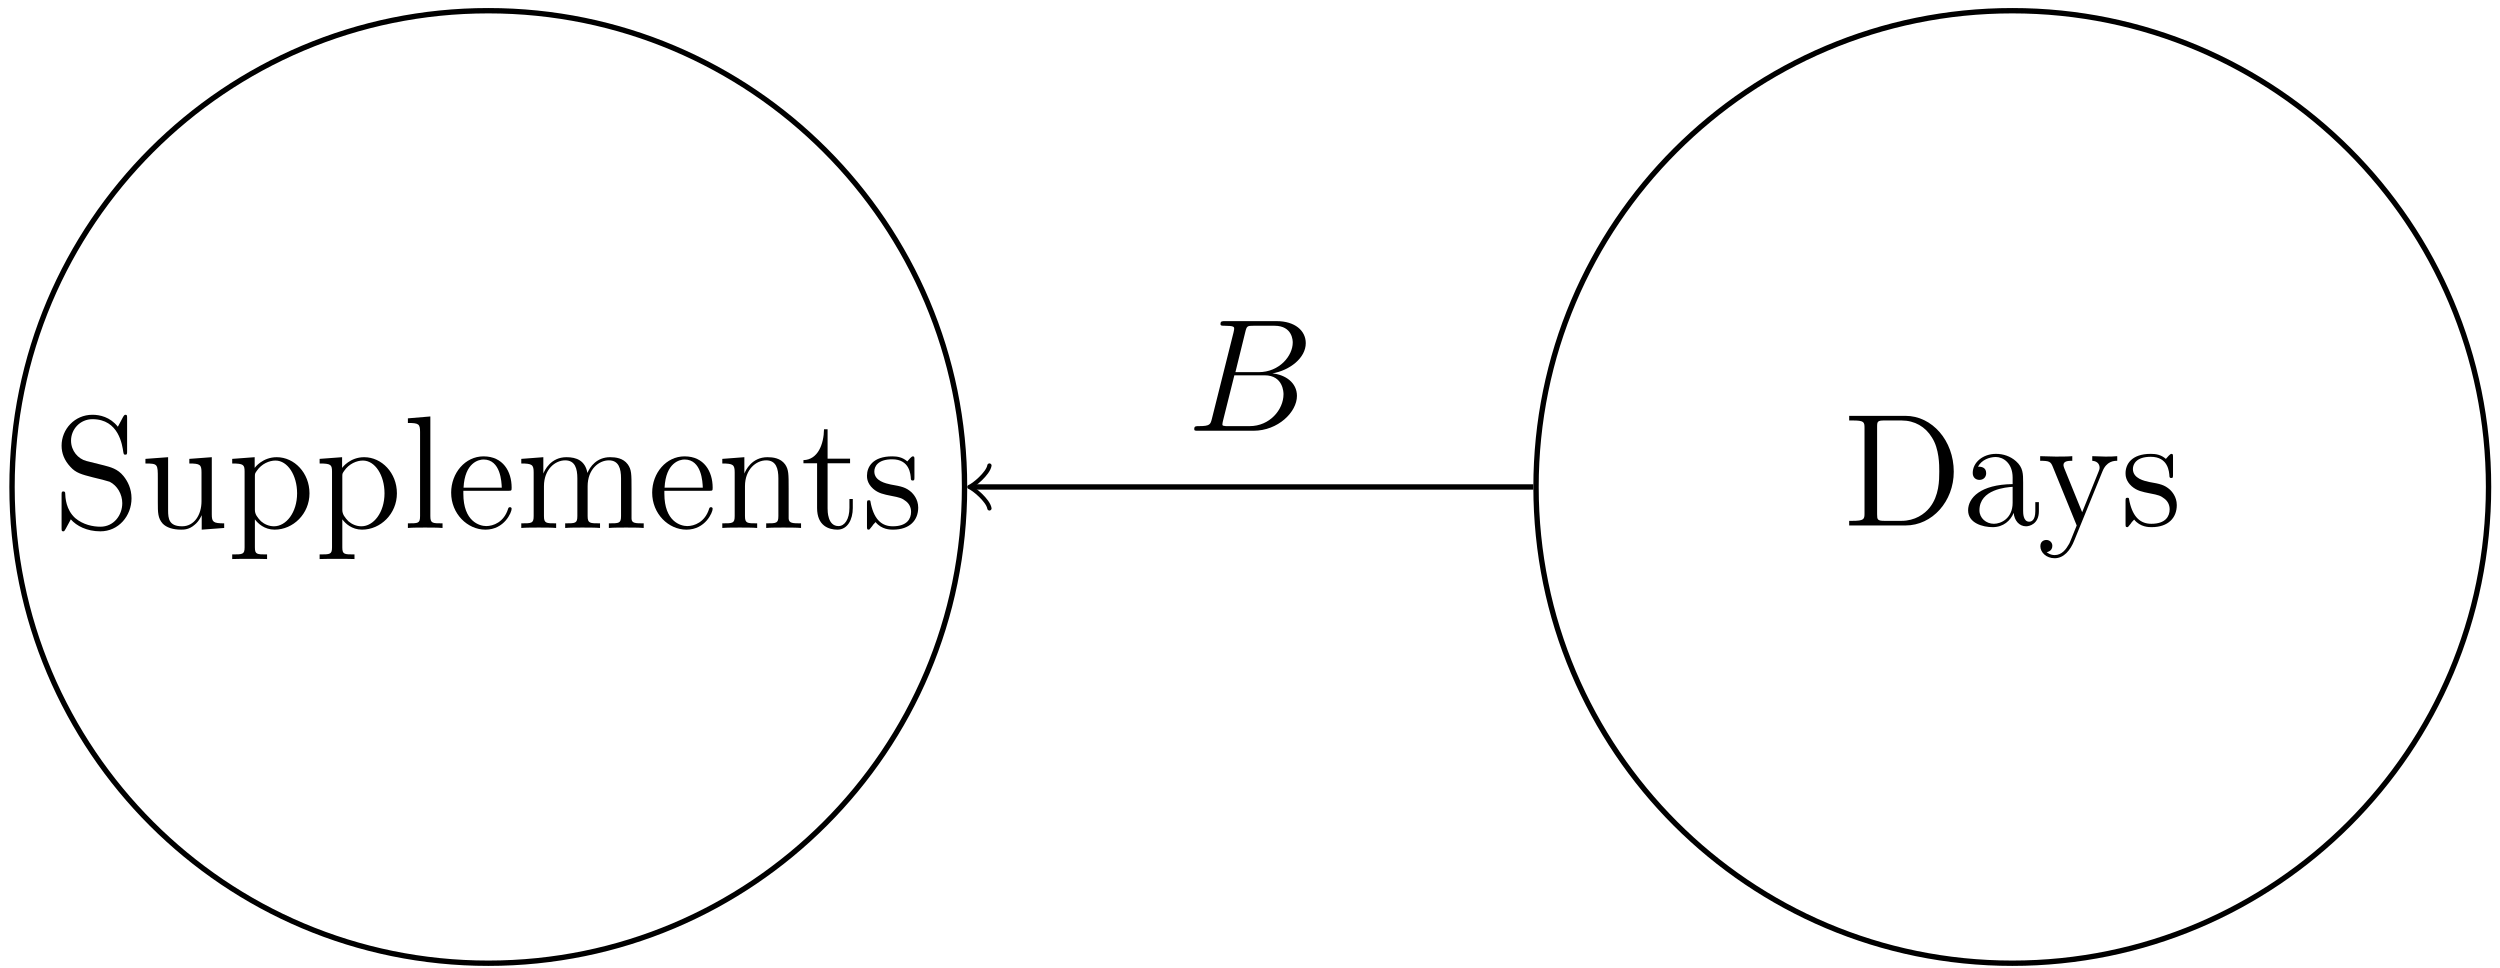
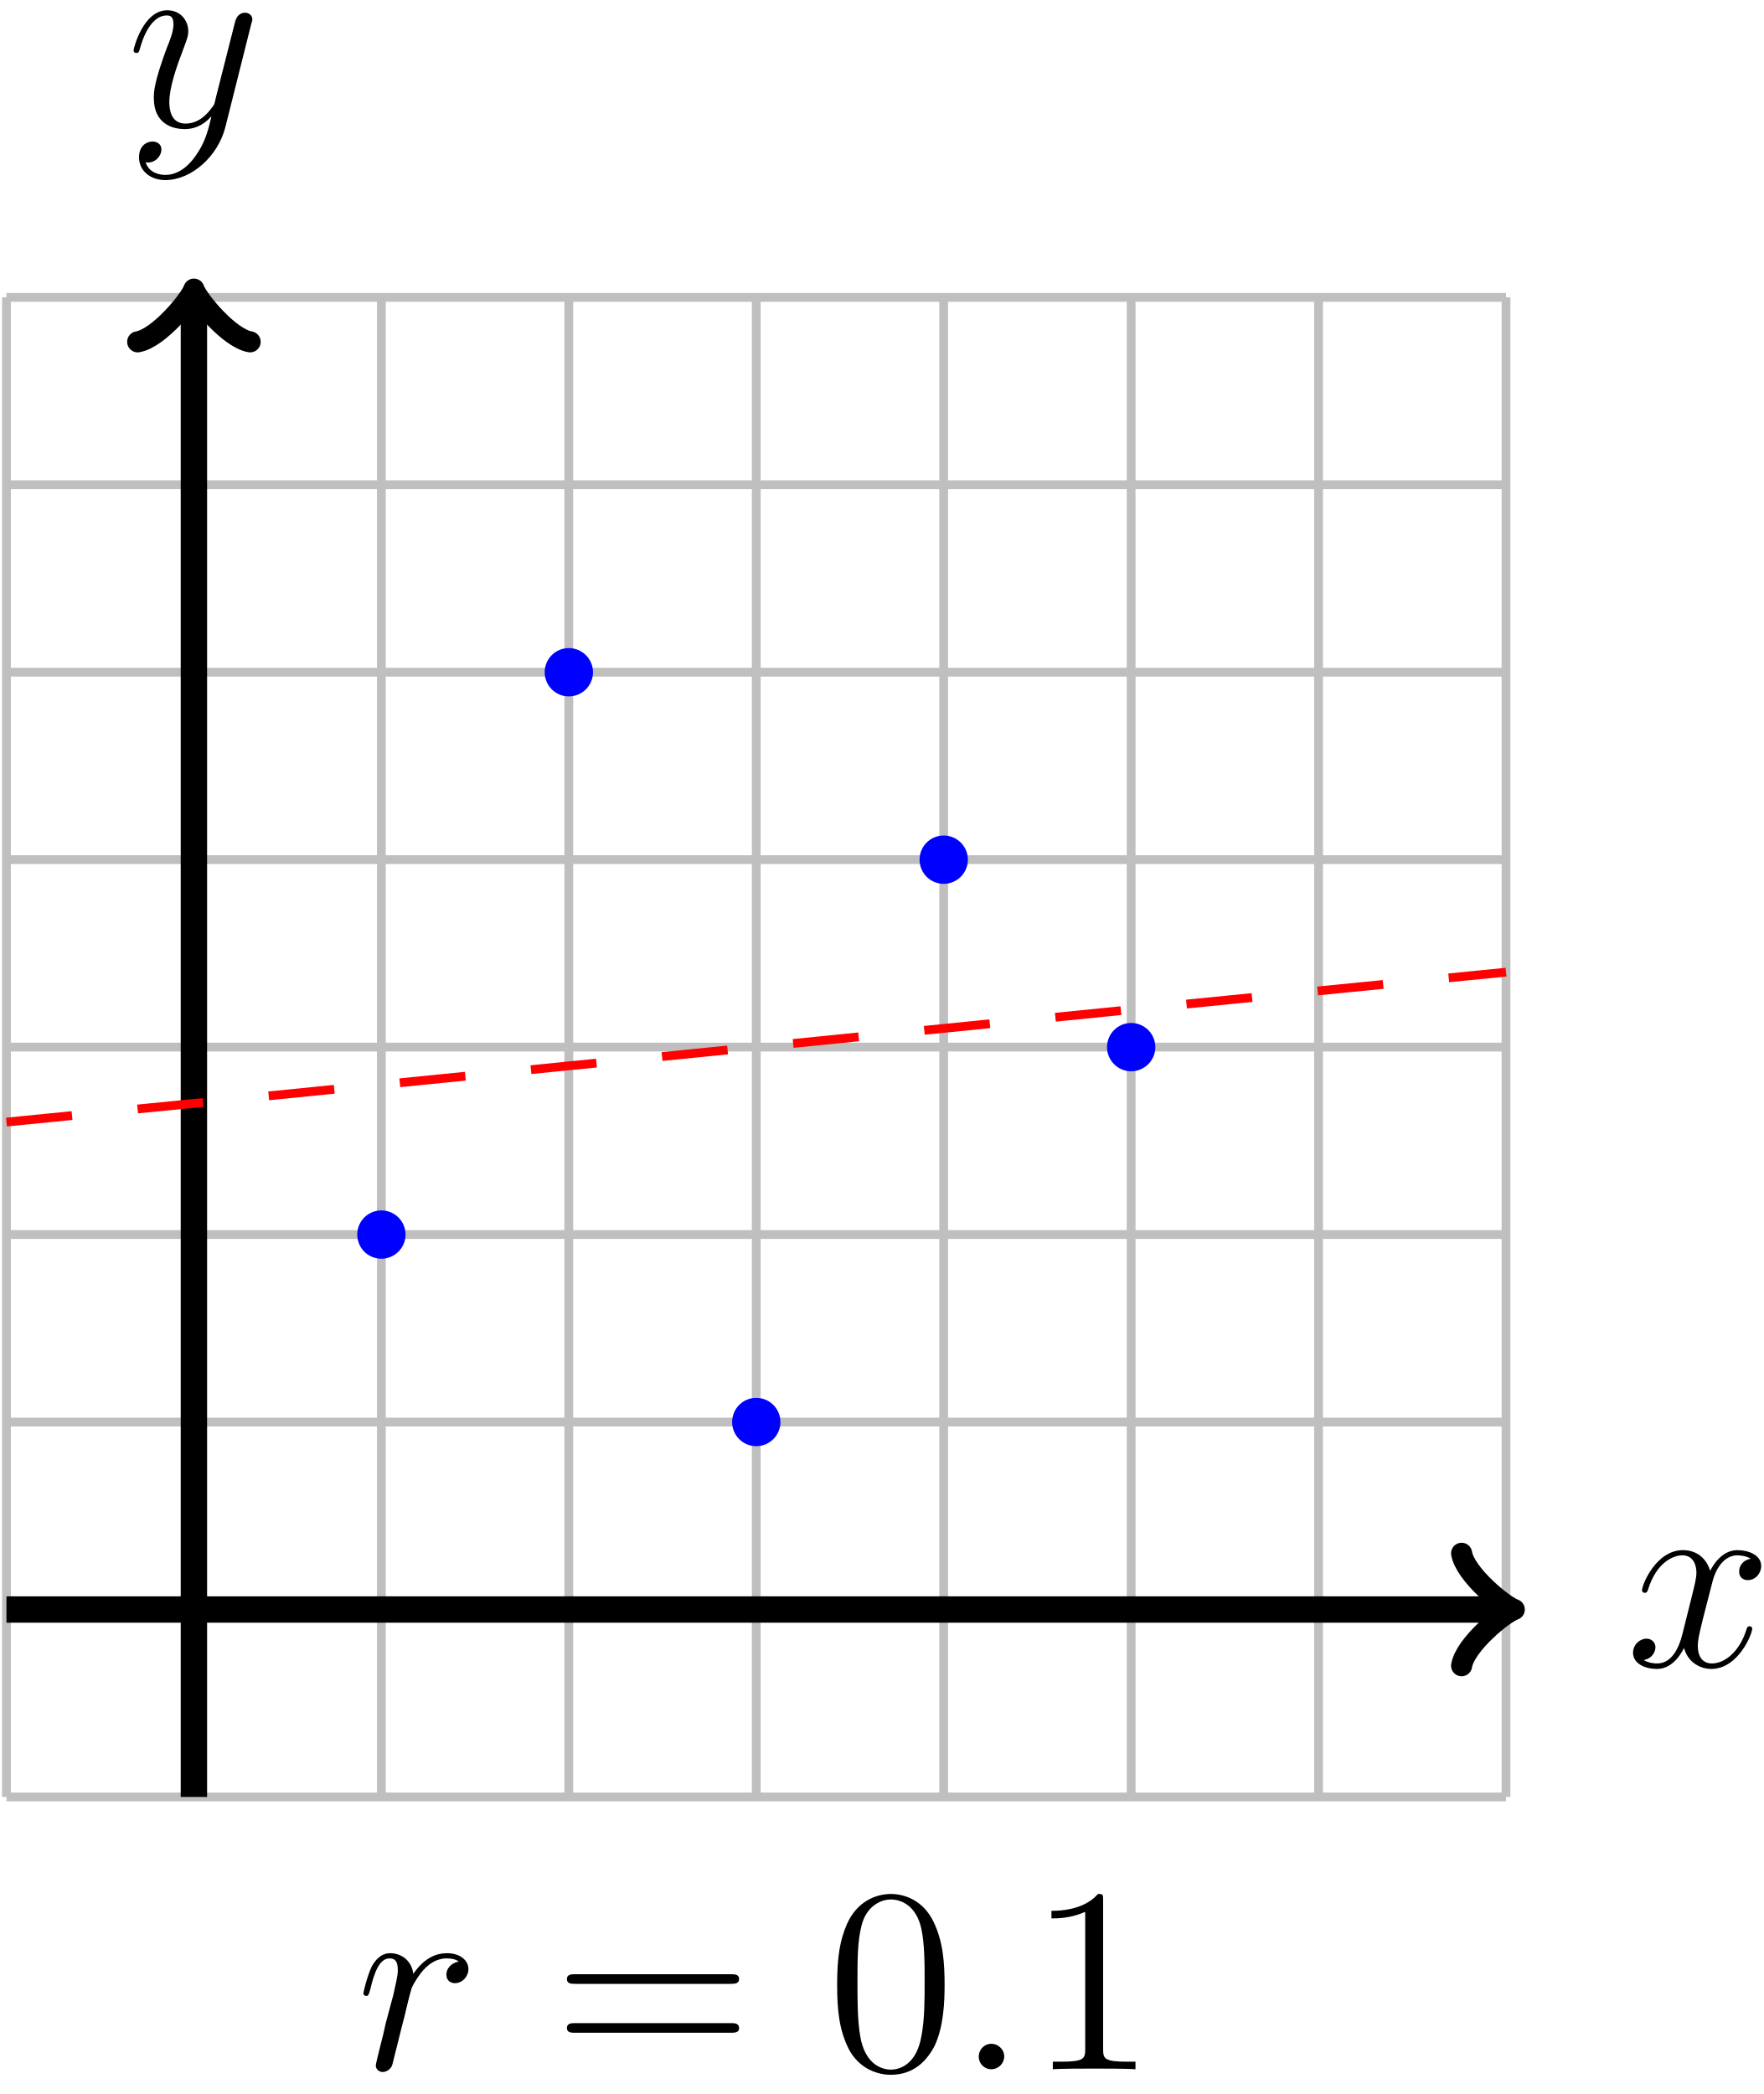
- <svg xmlns="http://www.w3.org/2000/svg" xmlns:xlink="http://www.w3.org/1999/xlink" width="186pt" height="72pt" viewBox="0 0 186 72" version="1.1">
+ <svg xmlns="http://www.w3.org/2000/svg" xmlns:xlink="http://www.w3.org/1999/xlink" width="80pt" height="95pt" viewBox="0 0 80 95" version="1.1">
  <defs>
    <g>
      <symbol overflow="visible" id="glyph0-0">
        <path style="stroke:none;" d="" />
      </symbol>
      <symbol overflow="visible" id="glyph0-1">
-         <path style="stroke:none;" d="M 5.844 -2.203 C 5.844 -2.922 5.562 -3.469 5.25 -3.859 C 4.812 -4.406 4.266 -4.531 3.797 -4.656 L 2.484 -4.984 C 1.875 -5.141 1.344 -5.734 1.344 -6.5 C 1.344 -7.344 2.016 -8.094 2.938 -8.094 C 4.906 -8.094 5.156 -6.156 5.234 -5.641 C 5.266 -5.5 5.266 -5.453 5.375 -5.453 C 5.516 -5.453 5.516 -5.516 5.516 -5.719 L 5.516 -8.141 C 5.516 -8.359 5.516 -8.422 5.391 -8.422 C 5.359 -8.422 5.312 -8.422 5.219 -8.266 L 4.828 -7.531 C 4.25 -8.266 3.469 -8.422 2.938 -8.422 C 1.609 -8.422 0.641 -7.344 0.641 -6.125 C 0.641 -5.562 0.844 -5.031 1.297 -4.547 C 1.703 -4.094 2.125 -3.984 2.969 -3.766 C 3.391 -3.672 4.047 -3.5 4.219 -3.438 C 4.781 -3.156 5.156 -2.516 5.156 -1.844 C 5.156 -0.938 4.516 -0.094 3.531 -0.094 C 2.984 -0.094 2.25 -0.234 1.656 -0.734 C 0.969 -1.359 0.922 -2.219 0.906 -2.625 C 0.891 -2.719 0.781 -2.719 0.781 -2.719 C 0.641 -2.719 0.641 -2.656 0.641 -2.438 L 0.641 -0.031 C 0.641 0.188 0.641 0.25 0.766 0.25 C 0.844 0.25 0.844 0.234 0.938 0.078 L 1.328 -0.641 C 1.75 -0.156 2.516 0.25 3.531 0.25 C 4.875 0.25 5.844 -0.891 5.844 -2.203 Z M 5.844 -2.203 " />
+         <path style="stroke:none;" d="M 5.672 -4.875 C 5.281 -4.812 5.141 -4.516 5.141 -4.297 C 5.141 -4 5.359 -3.906 5.531 -3.906 C 5.891 -3.906 6.141 -4.219 6.141 -4.547 C 6.141 -5.047 5.562 -5.266 5.062 -5.266 C 4.344 -5.266 3.938 -4.547 3.828 -4.328 C 3.547 -5.219 2.812 -5.266 2.594 -5.266 C 1.375 -5.266 0.734 -3.703 0.734 -3.438 C 0.734 -3.391 0.781 -3.328 0.859 -3.328 C 0.953 -3.328 0.984 -3.406 1 -3.453 C 1.406 -4.781 2.219 -5.031 2.562 -5.031 C 3.094 -5.031 3.203 -4.531 3.203 -4.25 C 3.203 -3.984 3.125 -3.703 2.984 -3.125 L 2.578 -1.5 C 2.406 -0.781 2.062 -0.125 1.422 -0.125 C 1.359 -0.125 1.062 -0.125 0.812 -0.281 C 1.25 -0.359 1.344 -0.719 1.344 -0.859 C 1.344 -1.094 1.156 -1.25 0.938 -1.25 C 0.641 -1.25 0.328 -0.984 0.328 -0.609 C 0.328 -0.109 0.891 0.125 1.406 0.125 C 1.984 0.125 2.391 -0.328 2.641 -0.828 C 2.828 -0.125 3.438 0.125 3.875 0.125 C 5.094 0.125 5.734 -1.453 5.734 -1.703 C 5.734 -1.766 5.688 -1.812 5.625 -1.812 C 5.516 -1.812 5.5 -1.75 5.469 -1.656 C 5.141 -0.609 4.453 -0.125 3.906 -0.125 C 3.484 -0.125 3.266 -0.438 3.266 -0.922 C 3.266 -1.188 3.312 -1.375 3.5 -2.156 L 3.922 -3.797 C 4.094 -4.5 4.5 -5.031 5.062 -5.031 C 5.078 -5.031 5.422 -5.031 5.672 -4.875 Z M 5.672 -4.875 " />
      </symbol>
      <symbol overflow="visible" id="glyph0-2">
-         <path style="stroke:none;" d="M 6.234 0 L 6.234 -0.344 C 5.422 -0.344 5.312 -0.438 5.312 -1.016 L 5.312 -5.266 L 3.641 -5.141 L 3.641 -4.797 C 4.453 -4.797 4.547 -4.703 4.547 -4.125 L 4.547 -1.984 C 4.547 -0.969 4 -0.125 3.109 -0.125 C 2.125 -0.125 2.062 -0.688 2.062 -1.312 L 2.062 -5.266 L 0.375 -5.141 L 0.375 -4.797 C 1.297 -4.797 1.297 -4.75 1.297 -3.688 L 1.297 -1.906 C 1.297 -1.156 1.297 -0.734 1.656 -0.328 C 1.938 -0.031 2.422 0.125 3.031 0.125 C 3.234 0.125 3.625 0.125 4.031 -0.234 C 4.375 -0.5 4.562 -0.953 4.562 -0.953 L 4.562 0.125 Z M 6.234 0 " />
+         <path style="stroke:none;" d="M 3.141 1.344 C 2.828 1.797 2.359 2.203 1.766 2.203 C 1.625 2.203 1.047 2.172 0.875 1.625 C 0.906 1.641 0.969 1.641 0.984 1.641 C 1.344 1.641 1.594 1.328 1.594 1.047 C 1.594 0.781 1.359 0.688 1.188 0.688 C 0.984 0.688 0.578 0.828 0.578 1.406 C 0.578 2.016 1.094 2.438 1.766 2.438 C 2.969 2.438 4.172 1.344 4.5 0.016 L 5.672 -4.656 C 5.688 -4.703 5.719 -4.781 5.719 -4.859 C 5.719 -5.031 5.562 -5.156 5.391 -5.156 C 5.281 -5.156 5.031 -5.109 4.938 -4.75 L 4.047 -1.234 C 4 -1.016 4 -0.984 3.891 -0.859 C 3.656 -0.531 3.266 -0.125 2.688 -0.125 C 2.016 -0.125 1.953 -0.781 1.953 -1.094 C 1.953 -1.781 2.281 -2.703 2.609 -3.562 C 2.734 -3.906 2.812 -4.078 2.812 -4.312 C 2.812 -4.812 2.453 -5.266 1.859 -5.266 C 0.766 -5.266 0.328 -3.531 0.328 -3.438 C 0.328 -3.391 0.375 -3.328 0.453 -3.328 C 0.562 -3.328 0.578 -3.375 0.625 -3.547 C 0.906 -4.547 1.359 -5.031 1.828 -5.031 C 1.938 -5.031 2.141 -5.031 2.141 -4.641 C 2.141 -4.328 2.016 -3.984 1.828 -3.531 C 1.25 -1.953 1.25 -1.562 1.25 -1.281 C 1.25 -0.141 2.062 0.125 2.656 0.125 C 3 0.125 3.438 0.016 3.844 -0.438 L 3.859 -0.422 C 3.688 0.281 3.562 0.75 3.141 1.344 Z M 3.141 1.344 " />
      </symbol>
      <symbol overflow="visible" id="glyph0-3">
-         <path style="stroke:none;" d="M 6.078 -2.578 C 6.078 -4.094 4.953 -5.266 3.641 -5.266 C 2.594 -5.266 2.031 -4.516 2 -4.469 L 2 -5.266 L 0.328 -5.141 L 0.328 -4.797 C 1.172 -4.797 1.25 -4.703 1.25 -4.188 L 1.25 1.438 C 1.25 1.969 1.109 1.969 0.328 1.969 L 0.328 2.312 C 0.641 2.297 1.297 2.297 1.625 2.297 C 1.969 2.297 2.625 2.297 2.922 2.312 L 2.922 1.969 C 2.156 1.969 2.016 1.969 2.016 1.438 L 2.016 -0.641 C 2.234 -0.344 2.719 0.125 3.484 0.125 C 4.859 0.125 6.078 -1.047 6.078 -2.578 Z M 5.156 -2.578 C 5.156 -1.156 4.344 -0.125 3.438 -0.125 C 3.062 -0.125 2.719 -0.281 2.469 -0.5 C 2.203 -0.781 2.016 -1.016 2.016 -1.344 L 2.016 -3.812 C 2.016 -4.047 2.016 -4.047 2.156 -4.25 C 2.516 -4.781 3.094 -5.016 3.547 -5.016 C 4.453 -5.016 5.156 -3.922 5.156 -2.578 Z M 5.156 -2.578 " />
+         <path style="stroke:none;" d="M 4.656 -4.891 C 4.281 -4.812 4.094 -4.547 4.094 -4.297 C 4.094 -4 4.312 -3.906 4.484 -3.906 C 4.812 -3.906 5.094 -4.203 5.094 -4.547 C 5.094 -4.938 4.719 -5.266 4.125 -5.266 C 3.641 -5.266 3.094 -5.062 2.594 -4.328 C 2.516 -4.953 2.031 -5.266 1.547 -5.266 C 1.094 -5.266 0.844 -4.906 0.703 -4.656 C 0.5 -4.219 0.328 -3.5 0.328 -3.438 C 0.328 -3.391 0.375 -3.328 0.453 -3.328 C 0.547 -3.328 0.562 -3.344 0.641 -3.625 C 0.812 -4.344 1.047 -5.031 1.516 -5.031 C 1.812 -5.031 1.891 -4.828 1.891 -4.484 C 1.891 -4.219 1.766 -3.75 1.688 -3.375 L 1.344 -2.094 C 1.297 -1.859 1.172 -1.328 1.109 -1.109 C 1.031 -0.797 0.891 -0.234 0.891 -0.172 C 0.891 -0.016 1.031 0.125 1.203 0.125 C 1.344 0.125 1.562 0.031 1.641 -0.203 C 1.672 -0.297 2.109 -2.109 2.188 -2.375 C 2.25 -2.641 2.312 -2.891 2.375 -3.156 C 2.422 -3.328 2.469 -3.516 2.516 -3.672 C 2.547 -3.781 2.875 -4.359 3.172 -4.625 C 3.312 -4.75 3.625 -5.031 4.109 -5.031 C 4.297 -5.031 4.5 -5 4.656 -4.891 Z M 4.656 -4.891 " />
      </symbol>
      <symbol overflow="visible" id="glyph0-4">
-         <path style="stroke:none;" d="M 2.969 0 L 2.969 -0.344 C 2.203 -0.344 2.062 -0.344 2.062 -0.891 L 2.062 -8.297 L 0.391 -8.156 L 0.391 -7.812 C 1.203 -7.812 1.297 -7.734 1.297 -7.141 L 1.297 -0.891 C 1.297 -0.344 1.172 -0.344 0.391 -0.344 L 0.391 0 C 0.734 -0.031 1.312 -0.031 1.672 -0.031 C 2.031 -0.031 2.625 -0.031 2.969 0 Z M 2.969 0 " />
-       </symbol>
-       <symbol overflow="visible" id="glyph0-5">
-         <path style="stroke:none;" d="M 4.859 -1.422 C 4.859 -1.5 4.812 -1.547 4.734 -1.547 C 4.641 -1.547 4.609 -1.484 4.594 -1.422 C 4.281 -0.422 3.484 -0.141 2.969 -0.141 C 2.469 -0.141 1.266 -0.484 1.266 -2.547 L 1.266 -2.766 L 4.578 -2.766 C 4.844 -2.766 4.859 -2.766 4.859 -3 C 4.859 -4.203 4.219 -5.328 2.766 -5.328 C 1.406 -5.328 0.359 -4.094 0.359 -2.625 C 0.359 -1.047 1.578 0.125 2.906 0.125 C 4.328 0.125 4.859 -1.172 4.859 -1.422 Z M 4.125 -3 L 1.281 -3 C 1.375 -4.875 2.422 -5.094 2.766 -5.094 C 4.047 -5.094 4.109 -3.406 4.125 -3 Z M 4.125 -3 " />
-       </symbol>
-       <symbol overflow="visible" id="glyph0-6">
-         <path style="stroke:none;" d="M 9.484 0 L 9.484 -0.344 C 8.875 -0.344 8.578 -0.344 8.578 -0.703 L 8.578 -2.906 C 8.578 -4.016 8.578 -4.344 8.297 -4.734 C 7.953 -5.203 7.391 -5.266 6.984 -5.266 C 5.984 -5.266 5.484 -4.547 5.297 -4.094 C 5.125 -5.016 4.484 -5.266 3.734 -5.266 C 2.562 -5.266 2.109 -4.281 2.016 -4.047 L 2.016 -5.266 L 0.375 -5.141 L 0.375 -4.797 C 1.188 -4.797 1.297 -4.703 1.297 -4.125 L 1.297 -0.891 C 1.297 -0.344 1.156 -0.344 0.375 -0.344 L 0.375 0 C 0.688 -0.031 1.344 -0.031 1.672 -0.031 C 2.016 -0.031 2.672 -0.031 2.969 0 L 2.969 -0.344 C 2.219 -0.344 2.062 -0.344 2.062 -0.891 L 2.062 -3.109 C 2.062 -4.359 2.891 -5.031 3.641 -5.031 C 4.375 -5.031 4.547 -4.422 4.547 -3.688 L 4.547 -0.891 C 4.547 -0.344 4.406 -0.344 3.641 -0.344 L 3.641 0 C 3.938 -0.031 4.594 -0.031 4.922 -0.031 C 5.266 -0.031 5.922 -0.031 6.234 0 L 6.234 -0.344 C 5.469 -0.344 5.312 -0.344 5.312 -0.891 L 5.312 -3.109 C 5.312 -4.359 6.141 -5.031 6.891 -5.031 C 7.625 -5.031 7.797 -4.422 7.797 -3.688 L 7.797 -0.891 C 7.797 -0.344 7.656 -0.344 6.891 -0.344 L 6.891 0 C 7.203 -0.031 7.844 -0.031 8.172 -0.031 C 8.516 -0.031 9.172 -0.031 9.484 0 Z M 9.484 0 " />
-       </symbol>
-       <symbol overflow="visible" id="glyph0-7">
-         <path style="stroke:none;" d="M 6.234 0 L 6.234 -0.344 C 5.625 -0.344 5.328 -0.344 5.312 -0.703 L 5.312 -2.906 C 5.312 -4.016 5.312 -4.344 5.047 -4.734 C 4.703 -5.203 4.141 -5.266 3.734 -5.266 C 2.562 -5.266 2.109 -4.281 2.016 -4.047 L 2.016 -5.266 L 0.375 -5.141 L 0.375 -4.797 C 1.188 -4.797 1.297 -4.703 1.297 -4.125 L 1.297 -0.891 C 1.297 -0.344 1.156 -0.344 0.375 -0.344 L 0.375 0 C 0.688 -0.031 1.344 -0.031 1.672 -0.031 C 2.016 -0.031 2.672 -0.031 2.969 0 L 2.969 -0.344 C 2.219 -0.344 2.062 -0.344 2.062 -0.891 L 2.062 -3.109 C 2.062 -4.359 2.891 -5.031 3.641 -5.031 C 4.375 -5.031 4.547 -4.422 4.547 -3.688 L 4.547 -0.891 C 4.547 -0.344 4.406 -0.344 3.641 -0.344 L 3.641 0 C 3.938 -0.031 4.594 -0.031 4.922 -0.031 C 5.266 -0.031 5.922 -0.031 6.234 0 Z M 6.234 0 " />
-       </symbol>
-       <symbol overflow="visible" id="glyph0-8">
-         <path style="stroke:none;" d="M 3.891 -1.484 L 3.891 -2.156 L 3.641 -2.156 L 3.641 -1.5 C 3.641 -0.641 3.281 -0.141 2.828 -0.141 C 2.016 -0.141 2.016 -1.25 2.016 -1.453 L 2.016 -4.812 L 3.688 -4.812 L 3.688 -5.156 L 2.016 -5.156 L 2.016 -7.344 L 1.75 -7.344 C 1.734 -6.234 1.297 -5.078 0.219 -5.047 L 0.219 -4.812 L 1.234 -4.812 L 1.234 -1.484 C 1.234 -0.156 2.109 0.125 2.75 0.125 C 3.5 0.125 3.891 -0.625 3.891 -1.484 Z M 3.891 -1.484 " />
-       </symbol>
-       <symbol overflow="visible" id="glyph0-9">
-         <path style="stroke:none;" d="M 4.203 -1.516 C 4.203 -2.156 3.812 -2.547 3.703 -2.656 C 3.281 -3.031 2.953 -3.094 2.156 -3.234 C 1.812 -3.312 0.938 -3.484 0.938 -4.203 C 0.938 -4.562 1.188 -5.109 2.266 -5.109 C 3.562 -5.109 3.641 -4 3.656 -3.641 C 3.672 -3.531 3.75 -3.531 3.797 -3.531 C 3.922 -3.531 3.922 -3.594 3.922 -3.812 L 3.922 -5.062 C 3.922 -5.266 3.922 -5.328 3.797 -5.328 C 3.703 -5.328 3.484 -5.062 3.391 -4.953 C 3.031 -5.266 2.656 -5.328 2.266 -5.328 C 0.828 -5.328 0.391 -4.547 0.391 -3.891 C 0.391 -3.75 0.391 -3.328 0.844 -2.922 C 1.234 -2.578 1.641 -2.5 2.188 -2.391 C 2.844 -2.266 3 -2.219 3.297 -1.984 C 3.516 -1.812 3.672 -1.547 3.672 -1.203 C 3.672 -0.688 3.375 -0.125 2.312 -0.125 C 1.531 -0.125 0.953 -0.578 0.688 -1.766 C 0.641 -1.984 0.641 -2.016 0.641 -2.016 C 0.609 -2.062 0.562 -2.062 0.531 -2.062 C 0.391 -2.062 0.391 -2 0.391 -1.781 L 0.391 -0.156 C 0.391 0.062 0.391 0.125 0.516 0.125 C 0.578 0.125 0.578 0.109 0.781 -0.141 C 0.844 -0.234 0.844 -0.25 1.031 -0.438 C 1.484 0.125 2.125 0.125 2.328 0.125 C 3.578 0.125 4.203 -0.578 4.203 -1.516 Z M 4.203 -1.516 " />
-       </symbol>
-       <symbol overflow="visible" id="glyph0-10">
-         <path style="stroke:none;" d="M 8.281 -4 C 8.281 -6.312 6.672 -8.156 4.688 -8.156 L 0.5 -8.156 L 0.5 -7.812 L 0.734 -7.812 C 1.609 -7.812 1.641 -7.703 1.641 -7.25 L 1.641 -0.906 C 1.641 -0.469 1.609 -0.344 0.734 -0.344 L 0.5 -0.344 L 0.5 0 L 4.688 0 C 6.688 0 8.281 -1.797 8.281 -4 Z M 7.203 -4.016 C 7.203 -3.344 7.188 -2.219 6.5 -1.344 C 6.109 -0.844 5.391 -0.344 4.391 -0.344 L 3.125 -0.344 C 2.609 -0.344 2.578 -0.438 2.578 -0.828 L 2.578 -7.344 C 2.578 -7.734 2.609 -7.812 3.125 -7.812 L 4.391 -7.812 C 5.375 -7.812 6.172 -7.344 6.656 -6.547 C 7.203 -5.703 7.203 -4.5 7.203 -4.016 Z M 7.203 -4.016 " />
-       </symbol>
-       <symbol overflow="visible" id="glyph0-11">
-         <path style="stroke:none;" d="M 5.672 -1.062 L 5.672 -1.734 L 5.406 -1.734 L 5.406 -1.062 C 5.406 -0.375 5.109 -0.281 4.953 -0.281 C 4.5 -0.281 4.5 -0.922 4.5 -1.094 L 4.5 -3.188 C 4.5 -3.844 4.5 -4.312 3.969 -4.781 C 3.547 -5.156 3.016 -5.328 2.484 -5.328 C 1.5 -5.328 0.75 -4.688 0.75 -3.906 C 0.75 -3.562 0.984 -3.391 1.25 -3.391 C 1.547 -3.391 1.75 -3.594 1.75 -3.891 C 1.75 -4.375 1.312 -4.375 1.141 -4.375 C 1.406 -4.875 1.984 -5.094 2.469 -5.094 C 3.016 -5.094 3.719 -4.641 3.719 -3.562 L 3.719 -3.078 C 1.312 -3.047 0.406 -2.047 0.406 -1.125 C 0.406 -0.172 1.5 0.125 2.234 0.125 C 3.031 0.125 3.562 -0.359 3.797 -0.938 C 3.844 -0.375 4.203 0.062 4.719 0.062 C 4.969 0.062 5.672 -0.109 5.672 -1.062 Z M 3.719 -1.688 C 3.719 -0.516 2.844 -0.125 2.328 -0.125 C 1.75 -0.125 1.25 -0.547 1.25 -1.125 C 1.25 -2.703 3.281 -2.844 3.719 -2.875 Z M 3.719 -1.688 " />
-       </symbol>
-       <symbol overflow="visible" id="glyph0-12">
-         <path style="stroke:none;" d="M 5.953 -4.812 L 5.953 -5.156 C 5.609 -5.125 5.438 -5.125 5.062 -5.125 L 4.094 -5.156 L 4.094 -4.812 C 4.531 -4.781 4.641 -4.5 4.641 -4.297 C 4.641 -4.188 4.609 -4.125 4.562 -4 L 3.344 -0.984 L 2.016 -4.25 C 1.953 -4.406 1.953 -4.5 1.953 -4.5 C 1.953 -4.812 2.359 -4.812 2.609 -4.812 L 2.609 -5.156 C 2.297 -5.125 1.703 -5.125 1.375 -5.125 L 0.219 -5.156 L 0.219 -4.812 C 0.906 -4.812 1 -4.75 1.156 -4.375 L 2.938 0 C 2.422 1.266 2.422 1.297 2.359 1.391 C 2.156 1.75 1.844 2.203 1.297 2.203 C 0.938 2.203 0.703 1.984 0.703 1.984 C 0.703 1.984 1.125 1.938 1.125 1.516 C 1.125 1.234 0.891 1.078 0.688 1.078 C 0.484 1.078 0.234 1.188 0.234 1.547 C 0.234 2 0.672 2.438 1.297 2.438 C 1.969 2.438 2.469 1.859 2.766 1.094 L 4.844 -4 C 5.156 -4.797 5.719 -4.812 5.953 -4.812 Z M 5.953 -4.812 " />
+         <path style="stroke:none;" d="M 2.203 -0.578 C 2.203 -0.922 1.906 -1.156 1.625 -1.156 C 1.281 -1.156 1.047 -0.875 1.047 -0.578 C 1.047 -0.234 1.328 0 1.609 0 C 1.953 0 2.203 -0.281 2.203 -0.578 Z M 2.203 -0.578 " />
      </symbol>
      <symbol overflow="visible" id="glyph1-0">
        <path style="stroke:none;" d="" />
      </symbol>
      <symbol overflow="visible" id="glyph1-1">
-         <path style="stroke:none;" d="M 4.375 -7.344 C 4.484 -7.797 4.531 -7.812 5 -7.812 L 6.547 -7.812 C 7.906 -7.812 7.906 -6.672 7.906 -6.562 C 7.906 -5.594 6.938 -4.359 5.359 -4.359 L 3.641 -4.359 Z M 6.391 -4.266 C 7.703 -4.5 8.875 -5.422 8.875 -6.516 C 8.875 -7.453 8.062 -8.156 6.703 -8.156 L 2.875 -8.156 C 2.641 -8.156 2.531 -8.156 2.531 -7.938 C 2.531 -7.812 2.641 -7.812 2.828 -7.812 C 3.547 -7.812 3.547 -7.719 3.547 -7.594 C 3.547 -7.562 3.547 -7.5 3.5 -7.312 L 1.891 -0.891 C 1.781 -0.469 1.75 -0.344 0.922 -0.344 C 0.688 -0.344 0.578 -0.344 0.578 -0.125 C 0.578 0 0.641 0 0.891 0 L 4.984 0 C 6.812 0 8.219 -1.391 8.219 -2.594 C 8.219 -3.578 7.359 -4.172 6.391 -4.266 Z M 4.703 -0.344 L 3.078 -0.344 C 2.922 -0.344 2.891 -0.344 2.828 -0.359 C 2.688 -0.375 2.672 -0.391 2.672 -0.484 C 2.672 -0.578 2.703 -0.641 2.719 -0.75 L 3.562 -4.125 L 5.812 -4.125 C 7.219 -4.125 7.219 -2.812 7.219 -2.719 C 7.219 -1.562 6.188 -0.344 4.703 -0.344 Z M 4.703 -0.344 " />
+         <path style="stroke:none;" d="M 8.062 -3.875 C 8.234 -3.875 8.453 -3.875 8.453 -4.094 C 8.453 -4.312 8.25 -4.312 8.062 -4.312 L 1.031 -4.312 C 0.859 -4.312 0.641 -4.312 0.641 -4.094 C 0.641 -3.875 0.844 -3.875 1.031 -3.875 Z M 8.062 -1.656 C 8.234 -1.656 8.453 -1.656 8.453 -1.859 C 8.453 -2.094 8.25 -2.094 8.062 -2.094 L 1.031 -2.094 C 0.859 -2.094 0.641 -2.094 0.641 -1.875 C 0.641 -1.656 0.844 -1.656 1.031 -1.656 Z M 8.062 -1.656 " />
+       </symbol>
+       <symbol overflow="visible" id="glyph1-2">
+         <path style="stroke:none;" d="M 5.359 -3.828 C 5.359 -4.812 5.297 -5.781 4.859 -6.688 C 4.375 -7.688 3.516 -7.953 2.922 -7.953 C 2.234 -7.953 1.391 -7.609 0.938 -6.609 C 0.609 -5.859 0.484 -5.109 0.484 -3.828 C 0.484 -2.672 0.578 -1.797 1 -0.938 C 1.469 -0.031 2.297 0.25 2.922 0.25 C 3.953 0.25 4.547 -0.375 4.906 -1.062 C 5.328 -1.953 5.359 -3.125 5.359 -3.828 Z M 2.922 0.016 C 2.531 0.016 1.75 -0.203 1.531 -1.5 C 1.406 -2.219 1.406 -3.125 1.406 -3.969 C 1.406 -4.953 1.406 -5.828 1.594 -6.531 C 1.797 -7.344 2.406 -7.703 2.922 -7.703 C 3.375 -7.703 4.062 -7.438 4.297 -6.406 C 4.453 -5.719 4.453 -4.781 4.453 -3.969 C 4.453 -3.172 4.453 -2.266 4.312 -1.531 C 4.094 -0.219 3.328 0.016 2.922 0.016 Z M 2.922 0.016 " />
+       </symbol>
+       <symbol overflow="visible" id="glyph1-3">
+         <path style="stroke:none;" d="M 3.438 -7.656 C 3.438 -7.938 3.438 -7.953 3.203 -7.953 C 2.922 -7.625 2.312 -7.188 1.094 -7.188 L 1.094 -6.844 C 1.359 -6.844 1.953 -6.844 2.625 -7.141 L 2.625 -0.922 C 2.625 -0.484 2.578 -0.344 1.531 -0.344 L 1.156 -0.344 L 1.156 0 C 1.484 -0.031 2.641 -0.031 3.031 -0.031 C 3.438 -0.031 4.578 -0.031 4.906 0 L 4.906 -0.344 L 4.531 -0.344 C 3.484 -0.344 3.438 -0.484 3.438 -0.922 Z M 3.438 -7.656 " />
      </symbol>
    </g>
  </defs>
  <g id="surface1">
-     <path style="fill:none;stroke-width:0.399;stroke-linecap:butt;stroke-linejoin:miter;stroke:rgb(0%,0%,0%);stroke-opacity:1;stroke-miterlimit:10;" d="M 148.821 0.002 C 148.821 19.568 132.957 35.435 113.387 35.435 C 93.817 35.435 77.954 19.568 77.954 0.002 C 77.954 -19.569 93.817 -35.432 113.387 -35.432 C 132.957 -35.432 148.821 -19.569 148.821 0.002 Z M 148.821 0.002 " transform="matrix(1,0,0,-1,-77.059,36.232)" />
+     <path style="fill:none;stroke-width:0.399;stroke-linecap:butt;stroke-linejoin:miter;stroke:rgb(75%,75%,75%);stroke-opacity:1;stroke-miterlimit:10;" d="M -8.504 -8.505 L 59.527 -8.505 M -8.504 -0.002 L 59.527 -0.002 M -8.504 8.502 L 59.527 8.502 M -8.504 17.01 L 59.527 17.01 M -8.504 25.514 L 59.527 25.514 M -8.504 34.018 L 59.527 34.018 M -8.504 42.522 L 59.527 42.522 M -8.504 51.026 L 59.527 51.026 M -8.504 59.526 L 59.527 59.526 M -8.504 -8.505 L -8.504 59.53 M -0 -8.505 L -0 59.53 M 8.504 -8.505 L 8.504 59.53 M 17.008 -8.505 L 17.008 59.53 M 25.512 -8.505 L 25.512 59.53 M 34.016 -8.505 L 34.016 59.53 M 42.519 -8.505 L 42.519 59.53 M 51.023 -8.505 L 51.023 59.53 M 59.527 -8.505 L 59.527 59.53 " transform="matrix(1,0,0,-1,8.797,73.018)" />
+     <path style="fill:none;stroke-width:1.196;stroke-linecap:butt;stroke-linejoin:miter;stroke:rgb(0%,0%,0%);stroke-opacity:1;stroke-miterlimit:10;" d="M -8.504 -0.002 L 59.422 -0.002 " transform="matrix(1,0,0,-1,8.797,73.018)" />
+     <path style="fill:none;stroke-width:0.956;stroke-linecap:round;stroke-linejoin:round;stroke:rgb(0%,0%,0%);stroke-opacity:1;stroke-miterlimit:10;" d="M -1.911 2.549 C -1.755 1.592 -0.001 0.159 0.479 -0.002 C -0.001 -0.158 -1.755 -1.595 -1.911 -2.552 " transform="matrix(1,0,0,-1,68.21994,73.018)" />
    <g style="fill:rgb(0%,0%,0%);fill-opacity:1;">
-       <use xlink:href="#glyph0-1" x="3.941" y="39.281" />
-       <use xlink:href="#glyph0-2" x="10.445" y="39.281" />
-       <use xlink:href="#glyph0-3" x="16.948" y="39.281" />
-       <use xlink:href="#glyph0-3" x="23.452" y="39.281" />
-       <use xlink:href="#glyph0-4" x="29.956" y="39.281" />
-       <use xlink:href="#glyph0-5" x="33.207" y="39.281" />
-       <use xlink:href="#glyph0-6" x="38.408" y="39.281" />
-       <use xlink:href="#glyph0-5" x="48.163" y="39.281" />
-       <use xlink:href="#glyph0-7" x="53.364" y="39.281" />
+       <use xlink:href="#glyph0-1" x="73.759" y="75.592" />
+     </g>
+     <path style="fill:none;stroke-width:1.196;stroke-linecap:butt;stroke-linejoin:miter;stroke:rgb(0%,0%,0%);stroke-opacity:1;stroke-miterlimit:10;" d="M -0 -8.505 L -0 59.424 " transform="matrix(1,0,0,-1,8.797,73.018)" />
+     <path style="fill:none;stroke-width:0.956;stroke-linecap:round;stroke-linejoin:round;stroke:rgb(0%,0%,0%);stroke-opacity:1;stroke-miterlimit:10;" d="M -1.913 2.551 C -1.753 1.594 0.001 0.16 0.478 0 C 0.001 -0.16 -1.753 -1.594 -1.913 -2.551 " transform="matrix(0,-1,-1,0,8.797,13.59506)" />
+     <g style="fill:rgb(0%,0%,0%);fill-opacity:1;">
+       <use xlink:href="#glyph0-2" x="5.729" y="5.732" />
+     </g>
+     <path style="fill-rule:nonzero;fill:rgb(0%,0%,100%);fill-opacity:1;stroke-width:0.399;stroke-linecap:butt;stroke-linejoin:miter;stroke:rgb(0%,0%,100%);stroke-opacity:1;stroke-miterlimit:10;" d="M 9.402 17.01 C 9.402 17.502 9 17.905 8.504 17.905 C 8.008 17.905 7.609 17.502 7.609 17.01 C 7.609 16.514 8.008 16.112 8.504 16.112 C 9 16.112 9.402 16.514 9.402 17.01 Z M 9.402 17.01 " transform="matrix(1,0,0,-1,8.797,73.018)" />
+     <path style="fill-rule:nonzero;fill:rgb(0%,0%,100%);fill-opacity:1;stroke-width:0.399;stroke-linecap:butt;stroke-linejoin:miter;stroke:rgb(0%,0%,100%);stroke-opacity:1;stroke-miterlimit:10;" d="M 17.906 42.522 C 17.906 43.014 17.504 43.416 17.008 43.416 C 16.512 43.416 16.113 43.014 16.113 42.522 C 16.113 42.026 16.512 41.623 17.008 41.623 C 17.504 41.623 17.906 42.026 17.906 42.522 Z M 17.906 42.522 " transform="matrix(1,0,0,-1,8.797,73.018)" />
+     <path style="fill-rule:nonzero;fill:rgb(0%,0%,100%);fill-opacity:1;stroke-width:0.399;stroke-linecap:butt;stroke-linejoin:miter;stroke:rgb(0%,0%,100%);stroke-opacity:1;stroke-miterlimit:10;" d="M 26.41 8.502 C 26.41 8.998 26.008 9.401 25.512 9.401 C 25.015 9.401 24.617 8.998 24.617 8.502 C 24.617 8.01 25.015 7.608 25.512 7.608 C 26.008 7.608 26.41 8.01 26.41 8.502 Z M 26.41 8.502 " transform="matrix(1,0,0,-1,8.797,73.018)" />
+     <path style="fill-rule:nonzero;fill:rgb(0%,0%,100%);fill-opacity:1;stroke-width:0.399;stroke-linecap:butt;stroke-linejoin:miter;stroke:rgb(0%,0%,100%);stroke-opacity:1;stroke-miterlimit:10;" d="M 34.914 34.018 C 34.914 34.51 34.512 34.913 34.016 34.913 C 33.519 34.913 33.121 34.51 33.121 34.018 C 33.121 33.522 33.519 33.12 34.016 33.12 C 34.512 33.12 34.914 33.522 34.914 34.018 Z M 34.914 34.018 " transform="matrix(1,0,0,-1,8.797,73.018)" />
+     <path style="fill-rule:nonzero;fill:rgb(0%,0%,100%);fill-opacity:1;stroke-width:0.399;stroke-linecap:butt;stroke-linejoin:miter;stroke:rgb(0%,0%,100%);stroke-opacity:1;stroke-miterlimit:10;" d="M 43.418 25.514 C 43.418 26.006 43.016 26.409 42.519 26.409 C 42.027 26.409 41.625 26.006 41.625 25.514 C 41.625 25.018 42.027 24.616 42.519 24.616 C 43.016 24.616 43.418 25.018 43.418 25.514 Z M 43.418 25.514 " transform="matrix(1,0,0,-1,8.797,73.018)" />
+     <path style="fill:none;stroke-width:0.399;stroke-linecap:butt;stroke-linejoin:miter;stroke:rgb(100%,0%,0%);stroke-opacity:1;stroke-dasharray:2.989,2.989;stroke-miterlimit:10;" d="M -8.504 22.112 C -8.504 22.112 -6.457 22.315 -5.668 22.393 C -4.883 22.471 -3.621 22.6 -2.836 22.678 C -2.047 22.756 -0.785 22.881 -0 22.959 C 0.785 23.041 2.047 23.166 2.836 23.245 C 3.621 23.323 4.883 23.448 5.668 23.53 C 6.457 23.608 7.719 23.733 8.504 23.811 C 9.289 23.889 10.551 24.018 11.34 24.096 C 12.125 24.174 13.387 24.299 14.172 24.377 C 14.961 24.456 16.223 24.584 17.008 24.663 C 17.793 24.741 19.055 24.866 19.844 24.944 C 20.629 25.026 21.89 25.151 22.676 25.229 C 23.465 25.307 24.726 25.432 25.512 25.514 C 26.297 25.592 27.558 25.717 28.348 25.795 C 29.133 25.873 30.394 26.002 31.18 26.081 C 31.969 26.159 33.23 26.284 34.016 26.362 C 34.801 26.44 36.062 26.569 36.851 26.647 C 37.637 26.725 38.898 26.85 39.683 26.928 C 40.473 27.01 41.734 27.135 42.519 27.213 C 43.305 27.291 44.566 27.416 45.355 27.498 C 46.141 27.577 47.402 27.702 48.187 27.78 C 48.976 27.858 50.238 27.987 51.023 28.065 C 51.812 28.143 53.07 28.268 53.859 28.346 C 54.644 28.424 55.906 28.553 56.691 28.631 C 57.48 28.709 59.527 28.913 59.527 28.913 " transform="matrix(1,0,0,-1,8.797,73.018)" />
+     <path style="fill:none;stroke-width:0.399;stroke-linecap:butt;stroke-linejoin:miter;stroke:rgb(0%,0%,0%);stroke-opacity:1;stroke-miterlimit:10;" d="M 25.512 -17.009 L 25.512 -17.009 " transform="matrix(1,0,0,-1,8.797,73.018)" />
+     <g style="fill:rgb(0%,0%,0%);fill-opacity:1;">
+       <use xlink:href="#glyph0-3" x="16.157" y="93.878" />
    </g>
    <g style="fill:rgb(0%,0%,0%);fill-opacity:1;">
-       <use xlink:href="#glyph0-8" x="59.557" y="39.281" />
-       <use xlink:href="#glyph0-9" x="64.112" y="39.281" />
-     </g>
-     <path style="fill:none;stroke-width:0.399;stroke-linecap:butt;stroke-linejoin:miter;stroke:rgb(0%,0%,0%);stroke-opacity:1;stroke-miterlimit:10;" d="M 262.207 0.002 C 262.207 19.568 246.344 35.435 226.774 35.435 C 207.204 35.435 191.34 19.568 191.34 0.002 C 191.34 -19.569 207.204 -35.432 226.774 -35.432 C 246.344 -35.432 262.207 -19.569 262.207 0.002 Z M 262.207 0.002 " transform="matrix(1,0,0,-1,-77.059,36.232)" />
-     <g style="fill:rgb(0%,0%,0%);fill-opacity:1;">
-       <use xlink:href="#glyph0-10" x="137.079" y="39.095" />
-       <use xlink:href="#glyph0-11" x="146.021" y="39.095" />
+       <use xlink:href="#glyph1-1" x="25.078" y="93.878" />
    </g>
    <g style="fill:rgb(0%,0%,0%);fill-opacity:1;">
-       <use xlink:href="#glyph0-12" x="151.569" y="39.095" />
-       <use xlink:href="#glyph0-9" x="157.75" y="39.095" />
+       <use xlink:href="#glyph1-2" x="37.495" y="93.878" />
    </g>
-     <path style="fill:none;stroke-width:0.399;stroke-linecap:butt;stroke-linejoin:miter;stroke:rgb(0%,0%,0%);stroke-opacity:1;stroke-miterlimit:10;" d="M 191.141 0.002 L 149.477 0.002 " transform="matrix(1,0,0,-1,-77.059,36.232)" />
-     <path style="fill:none;stroke-width:0.319;stroke-linecap:round;stroke-linejoin:round;stroke:rgb(0%,0%,0%);stroke-opacity:1;stroke-miterlimit:10;" d="M -1.194 1.592 C -1.096 0.995 0.001 0.1 0.298 -0.002 C 0.001 -0.099 -1.096 -0.998 -1.194 -1.595 " transform="matrix(-1,0,0,1,72.41927,36.232)" />
    <g style="fill:rgb(0%,0%,0%);fill-opacity:1;">
-       <use xlink:href="#glyph1-1" x="88.274" y="32.048" />
+       <use xlink:href="#glyph0-4" x="43.356" y="93.878" />
+     </g>
+     <g style="fill:rgb(0%,0%,0%);fill-opacity:1;">
+       <use xlink:href="#glyph1-3" x="46.608" y="93.878" />
    </g>
  </g>
</svg>
